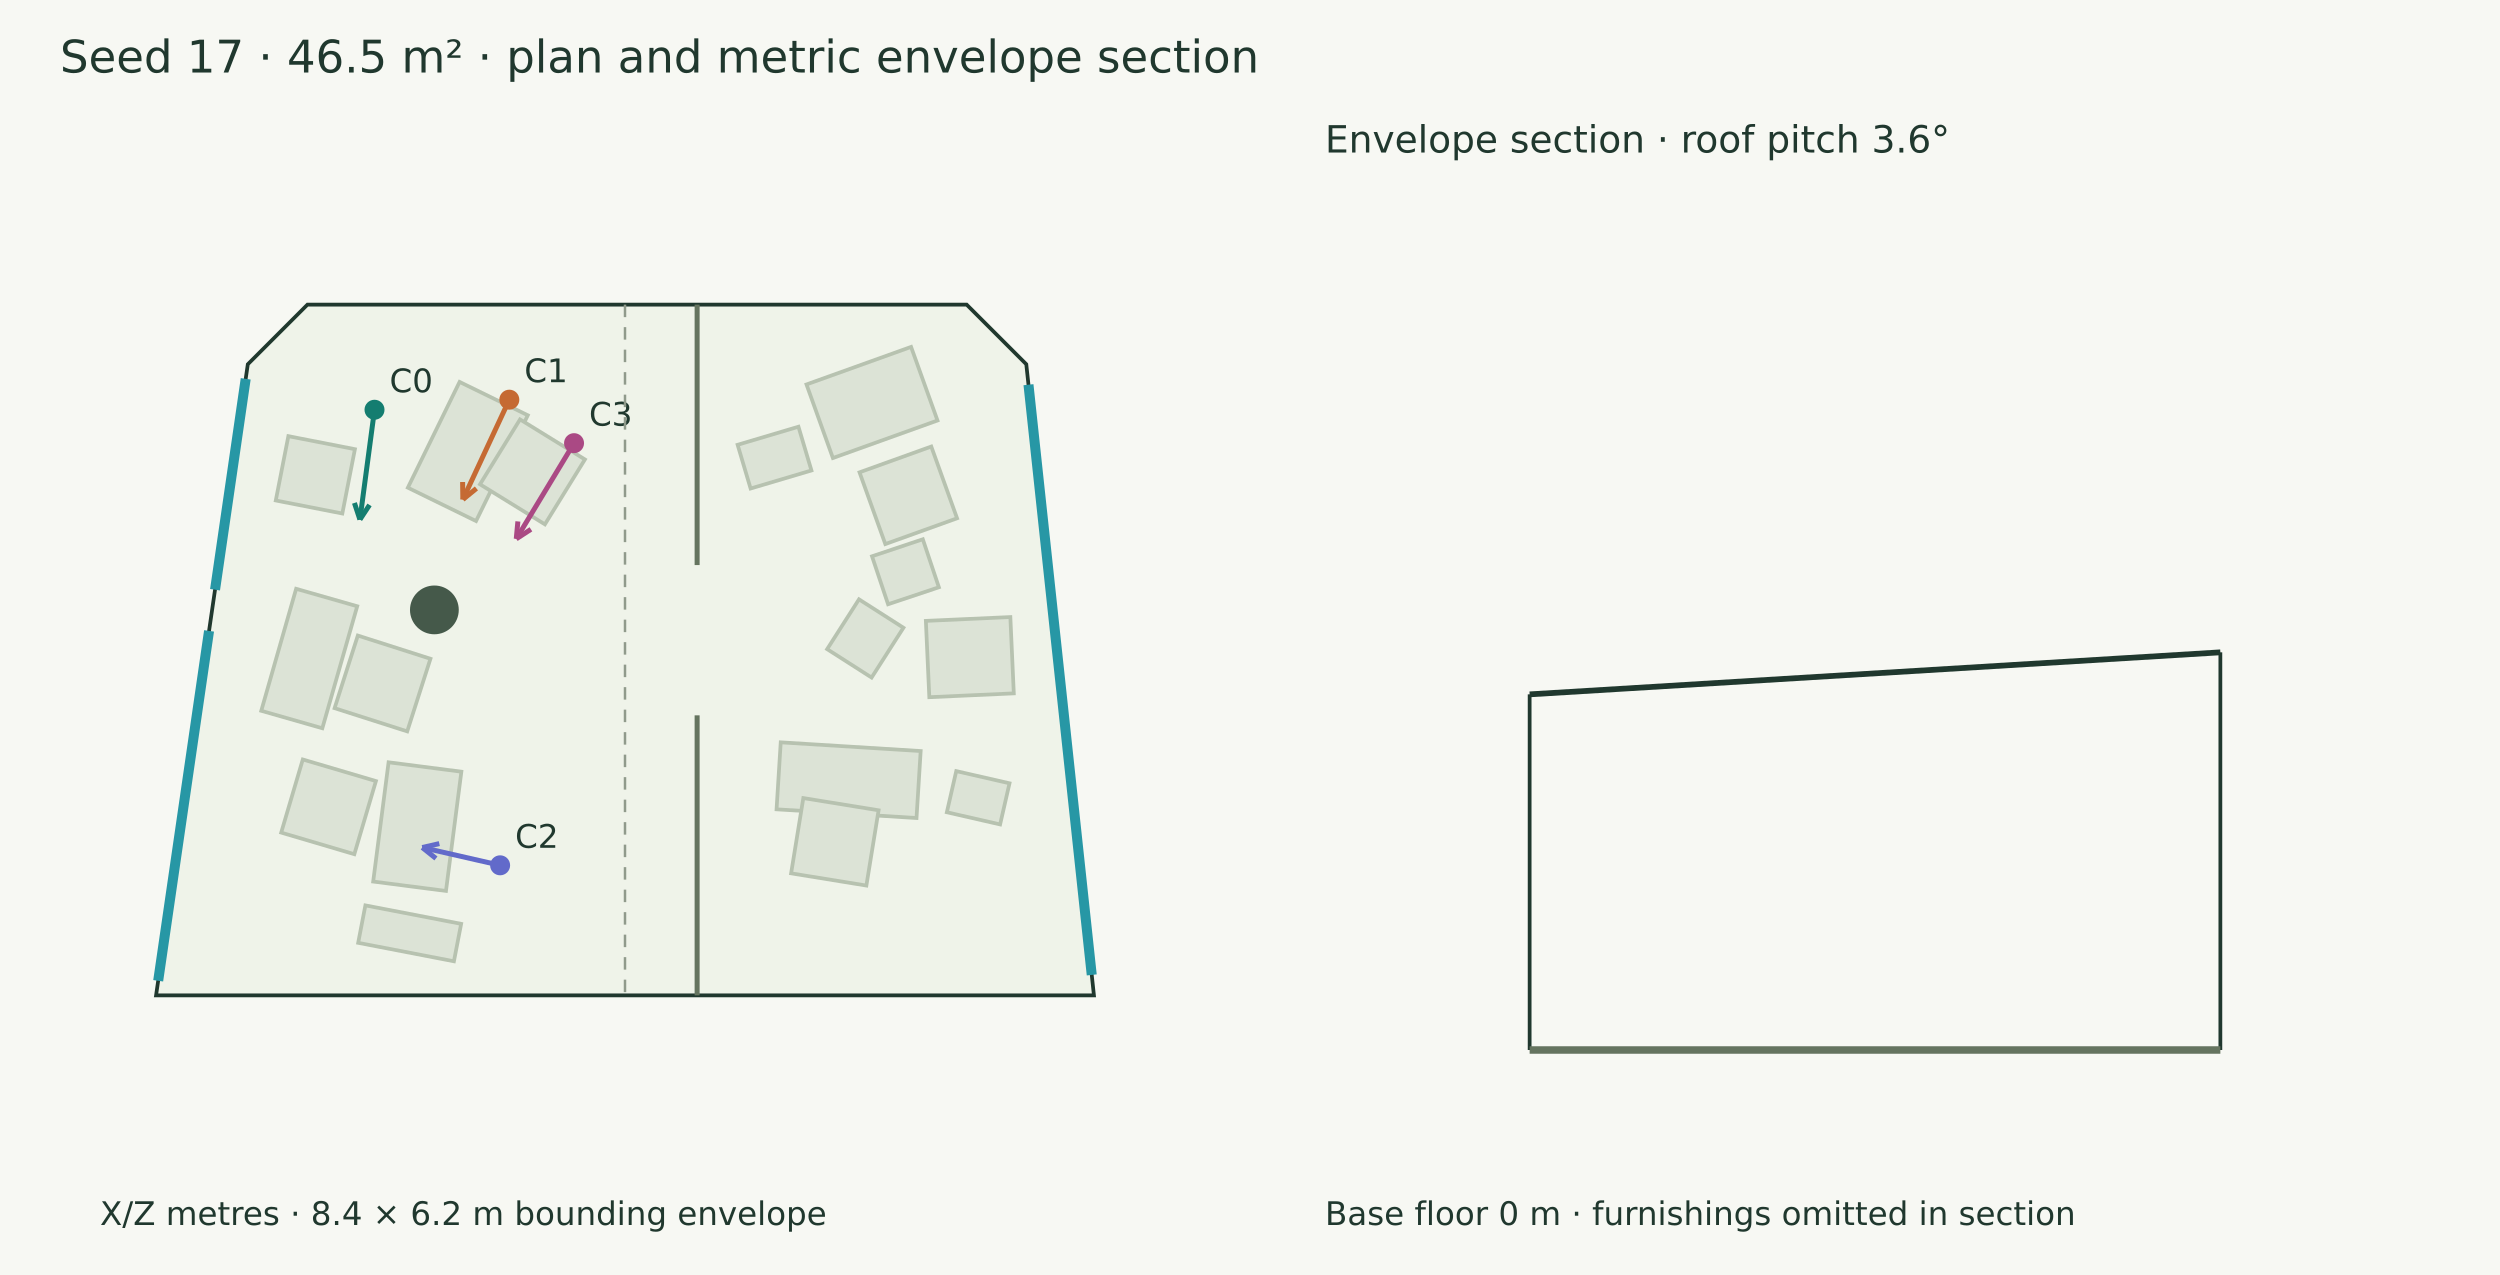
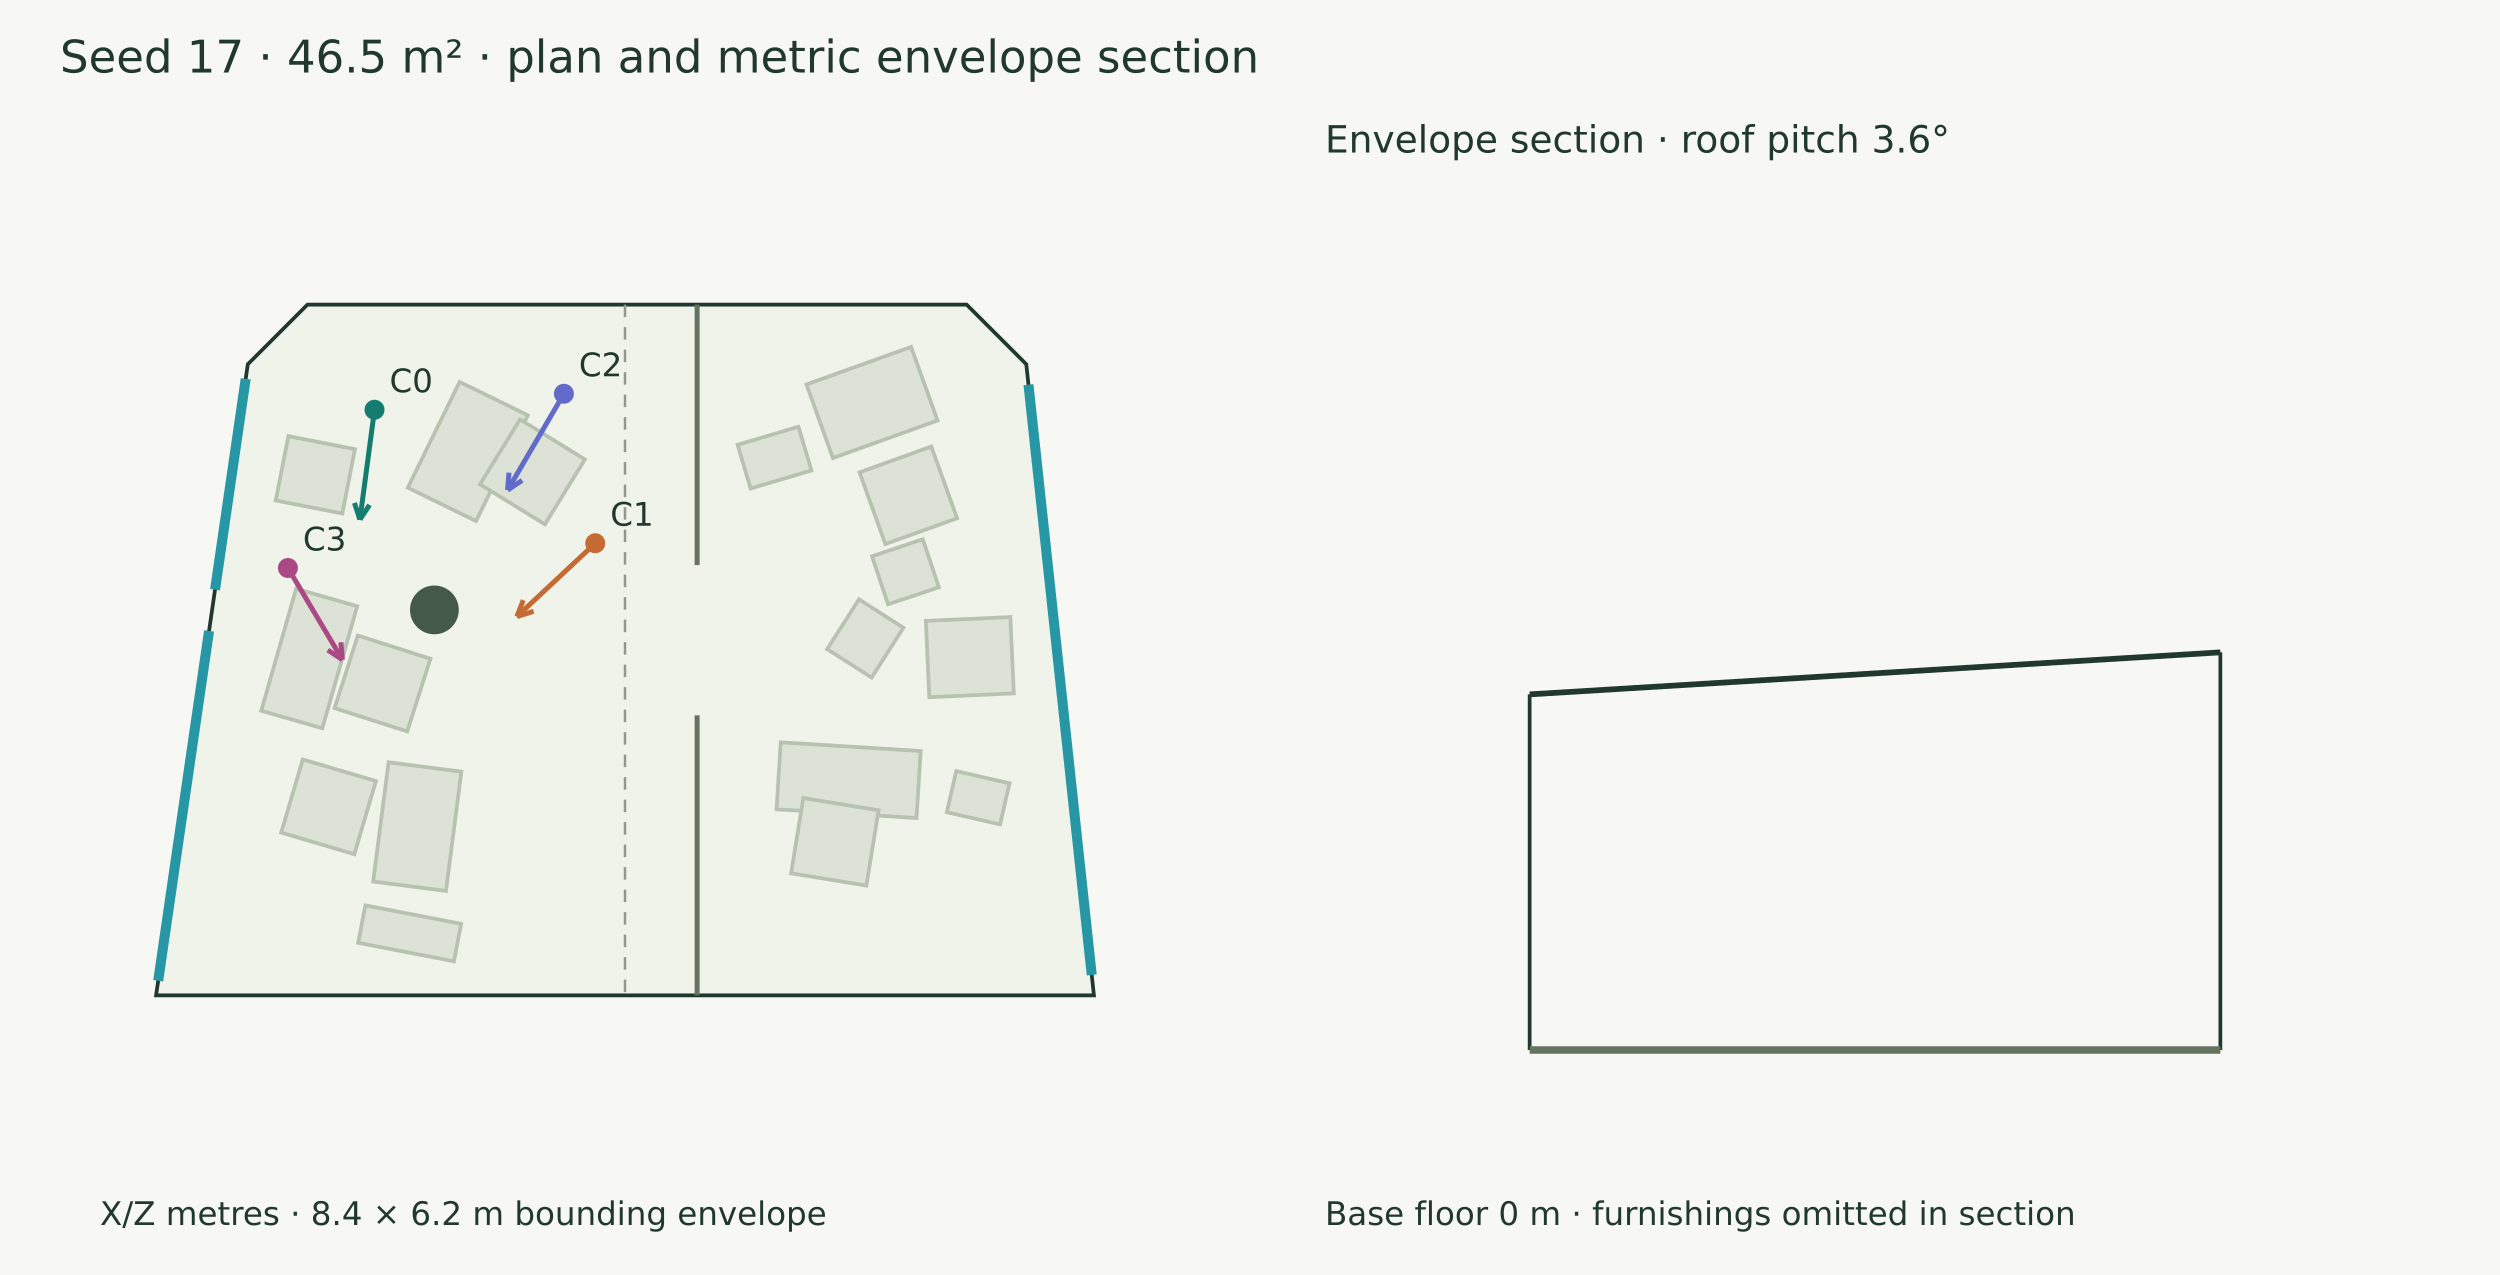
<svg xmlns="http://www.w3.org/2000/svg" width="1000" height="510" viewBox="0 0 1000 510">
  <rect width="100%" height="100%" fill="#f7f8f3" />
  <g font-family="DejaVu Sans" fill="#20382e">
    <text x="24.000" y="29.000" font-size="18">Seed 17 · 46.5 m² · plan and metric envelope section</text>
    <polygon points="122.973,121.854 386.666,121.854 410.512,145.700 437.574,398.146 62.426,398.146 99.127,145.700" fill="#eff3e9" stroke="#20382e" stroke-width="1.5" />
    <polygon points="184.549,308.678 178.387,356.379 149.272,352.617 155.435,304.917" fill="#dce3d6" stroke="#b7c2b0" stroke-width="1.5" />
    <polygon points="150.371,312.431 141.731,341.681 112.481,333.041 121.121,303.790" fill="#dce3d6" stroke="#b7c2b0" stroke-width="1.5" />
    <polygon points="163.137,195.070 183.835,152.765 211.117,166.113 190.418,208.418" fill="#dce3d6" stroke="#b7c2b0" stroke-width="1.5" />
    <polygon points="191.998,193.727 208.011,167.769 233.969,183.782 217.956,209.740" fill="#dce3d6" stroke="#b7c2b0" stroke-width="1.5" />
    <polygon points="104.504,284.316 118.457,235.521 142.886,242.507 128.933,291.301" fill="#dce3d6" stroke="#b7c2b0" stroke-width="1.5" />
    <polygon points="133.838,283.267 143.129,254.217 172.179,263.507 162.889,292.557" fill="#dce3d6" stroke="#b7c2b0" stroke-width="1.5" />
    <polygon points="181.570,384.513 143.269,377.128 146.157,362.154 184.457,369.539" fill="#dce3d6" stroke="#b7c2b0" stroke-width="1.5" />
    <polygon points="322.596,153.780 364.432,138.761 374.999,168.193 333.162,183.212" fill="#dce3d6" stroke="#b7c2b0" stroke-width="1.5" />
    <polygon points="343.808,188.929 372.509,178.610 382.828,207.311 354.127,217.630" fill="#dce3d6" stroke="#b7c2b0" stroke-width="1.5" />
    <polygon points="312.290,296.934 368.268,300.417 366.601,327.209 310.623,323.726" fill="#dce3d6" stroke="#b7c2b0" stroke-width="1.5" />
    <polygon points="321.328,319.231 351.434,324.117 346.548,354.223 316.442,349.337" fill="#dce3d6" stroke="#b7c2b0" stroke-width="1.5" />
    <polygon points="295.046,177.916 319.381,170.689 324.576,188.179 300.241,195.406" fill="#dce3d6" stroke="#b7c2b0" stroke-width="1.5" />
    <polygon points="382.502,308.446 403.803,313.317 400.040,329.775 378.738,324.904" fill="#dce3d6" stroke="#b7c2b0" stroke-width="1.5" />
    <polygon points="370.346,248.354 404.138,246.825 405.519,277.347 371.727,278.876" fill="#dce3d6" stroke="#b7c2b0" stroke-width="1.5" />
    <polygon points="361.374,251.100 348.637,271.025 330.856,259.659 343.593,239.734" fill="#dce3d6" stroke="#b7c2b0" stroke-width="1.5" />
    <polygon points="348.804,222.506 369.124,215.704 375.549,234.903 355.229,241.704" fill="#dce3d6" stroke="#b7c2b0" stroke-width="1.5" />
    <polygon points="115.344,174.466 141.967,179.677 136.931,205.407 110.309,200.196" fill="#dce3d6" stroke="#b7c2b0" stroke-width="1.5" />
    <circle cx="173.752" cy="243.959" r="9.755" fill="#45594a" />
    <path d="M278.845,121.854 L278.845,226.027" stroke="#65745f" stroke-width="2" fill="none" />
    <path d="M278.845,286.133 L278.845,398.146" stroke="#65745f" stroke-width="2" fill="none" />
    <path d="M411.389,153.880 L436.697,389.966" stroke="#2797a5" stroke-width="4" fill="none" />
    <path d="M63.274,392.312 L83.622,252.354" stroke="#2797a5" stroke-width="4" fill="none" />
    <path d="M86.014,235.896 L98.279,151.535" stroke="#2797a5" stroke-width="4" fill="none" />
    <path d="M149.805,163.900 L143.963,207.828" stroke="#147d70" stroke-width="2" fill="none" />
    <path d="M143.963,207.828 L141.775,201.178" stroke="#147d70" stroke-width="2" fill="none" />
    <path d="M143.963,207.828 L147.812,201.981" stroke="#147d70" stroke-width="2" fill="none" />
    <circle cx="149.805" cy="163.9" r="4" fill="#147d70" />
    <text x="155.805" y="156.900" font-size="13">C0</text>
-     <path d="M203.732,159.870 L185.144,199.801" stroke="#c56a33" stroke-width="2" fill="none" />
-     <path d="M185.144,199.801 L185.044,192.802" stroke="#c56a33" stroke-width="2" fill="none" />
-     <path d="M185.144,199.801 L190.565,195.371" stroke="#c56a33" stroke-width="2" fill="none" />
-     <circle cx="203.732" cy="159.87" r="4" fill="#c56a33" />
-     <text x="209.732" y="152.870" font-size="13">C1</text>
-     <path d="M200.047,346.124 L168.906,339.006" stroke="#626aca" stroke-width="2" fill="none" />
-     <path d="M168.906,339.006 L175.729,337.442" stroke="#626aca" stroke-width="2" fill="none" />
-     <path d="M168.906,339.006 L174.372,343.379" stroke="#626aca" stroke-width="2" fill="none" />
-     <circle cx="200.047" cy="346.124" r="4" fill="#626aca" />
-     <text x="206.047" y="339.124" font-size="13">C2</text>
-     <path d="M229.617,177.264 L206.503,215.539" stroke="#aa4984" stroke-width="2" fill="none" />
-     <path d="M206.503,215.539 L207.155,208.569" stroke="#aa4984" stroke-width="2" fill="none" />
-     <path d="M206.503,215.539 L212.368,211.717" stroke="#aa4984" stroke-width="2" fill="none" />
-     <circle cx="229.617" cy="177.264" r="4" fill="#aa4984" />
-     <text x="235.617" y="170.264" font-size="13">C3</text>
+     <path d="M238.106,217.292 L206.770,246.603" stroke="#c56a33" stroke-width="2" fill="none" />
+     <path d="M206.770,246.603 L209.294,240.074" stroke="#c56a33" stroke-width="2" fill="none" />
+     <path d="M206.770,246.603 L213.453,244.521" stroke="#c56a33" stroke-width="2" fill="none" />
+     <circle cx="238.106" cy="217.292" r="4" fill="#c56a33" />
+     <text x="244.106" y="210.292" font-size="13">C1</text>
+     <path d="M225.554,157.507 L203.046,196.036" stroke="#626aca" stroke-width="2" fill="none" />
+     <path d="M203.046,196.036 L203.596,189.057" stroke="#626aca" stroke-width="2" fill="none" />
+     <path d="M203.046,196.036 L208.854,192.129" stroke="#626aca" stroke-width="2" fill="none" />
+     <circle cx="225.554" cy="157.507" r="4" fill="#626aca" />
+     <text x="231.554" y="150.507" font-size="13">C2</text>
+     <path d="M115.172,227.197 L136.949,263.891" stroke="#aa4984" stroke-width="2" fill="none" />
+     <path d="M136.949,263.891 L131.114,260.025" stroke="#aa4984" stroke-width="2" fill="none" />
+     <path d="M136.949,263.891 L136.350,256.917" stroke="#aa4984" stroke-width="2" fill="none" />
+     <circle cx="115.172" cy="227.197" r="4" fill="#aa4984" />
+     <text x="121.172" y="220.197" font-size="13">C3</text>
    <text x="40.000" y="490.000" font-size="13">X/Z metres · 8.4 × 6.2 m bounding envelope</text>
    <path d="M250.000,121.854 L250.000,398.146" stroke="#909a8b" stroke-width="1" stroke-dasharray="5 4" fill="none" />
    <path d="M611.854,277.741 L888.146,260.929" stroke="#20382e" stroke-width="2.3" fill="none" />
    <path d="M611.854,420.000 L611.854,277.741" stroke="#20382e" stroke-width="1.5" fill="none" />
    <path d="M888.146,420.000 L888.146,260.929" stroke="#20382e" stroke-width="1.5" fill="none" />
    <path d="M611.854,420.000 L888.146,420.000" stroke="#65745f" stroke-width="3" fill="none" />
    <path d="M611.854,420.000 L611.854,420.000" stroke="#8d9a85" stroke-width="1" fill="none" />
    <path d="M888.146,420.000 L888.146,420.000" stroke="#8d9a85" stroke-width="1" fill="none" />
    <text x="530.000" y="61.000" font-size="15">Envelope section · roof pitch 3.6°</text>
    <text x="530.000" y="490.000" font-size="13">Base floor 0 m · furnishings omitted in section</text>
  </g>
</svg>
